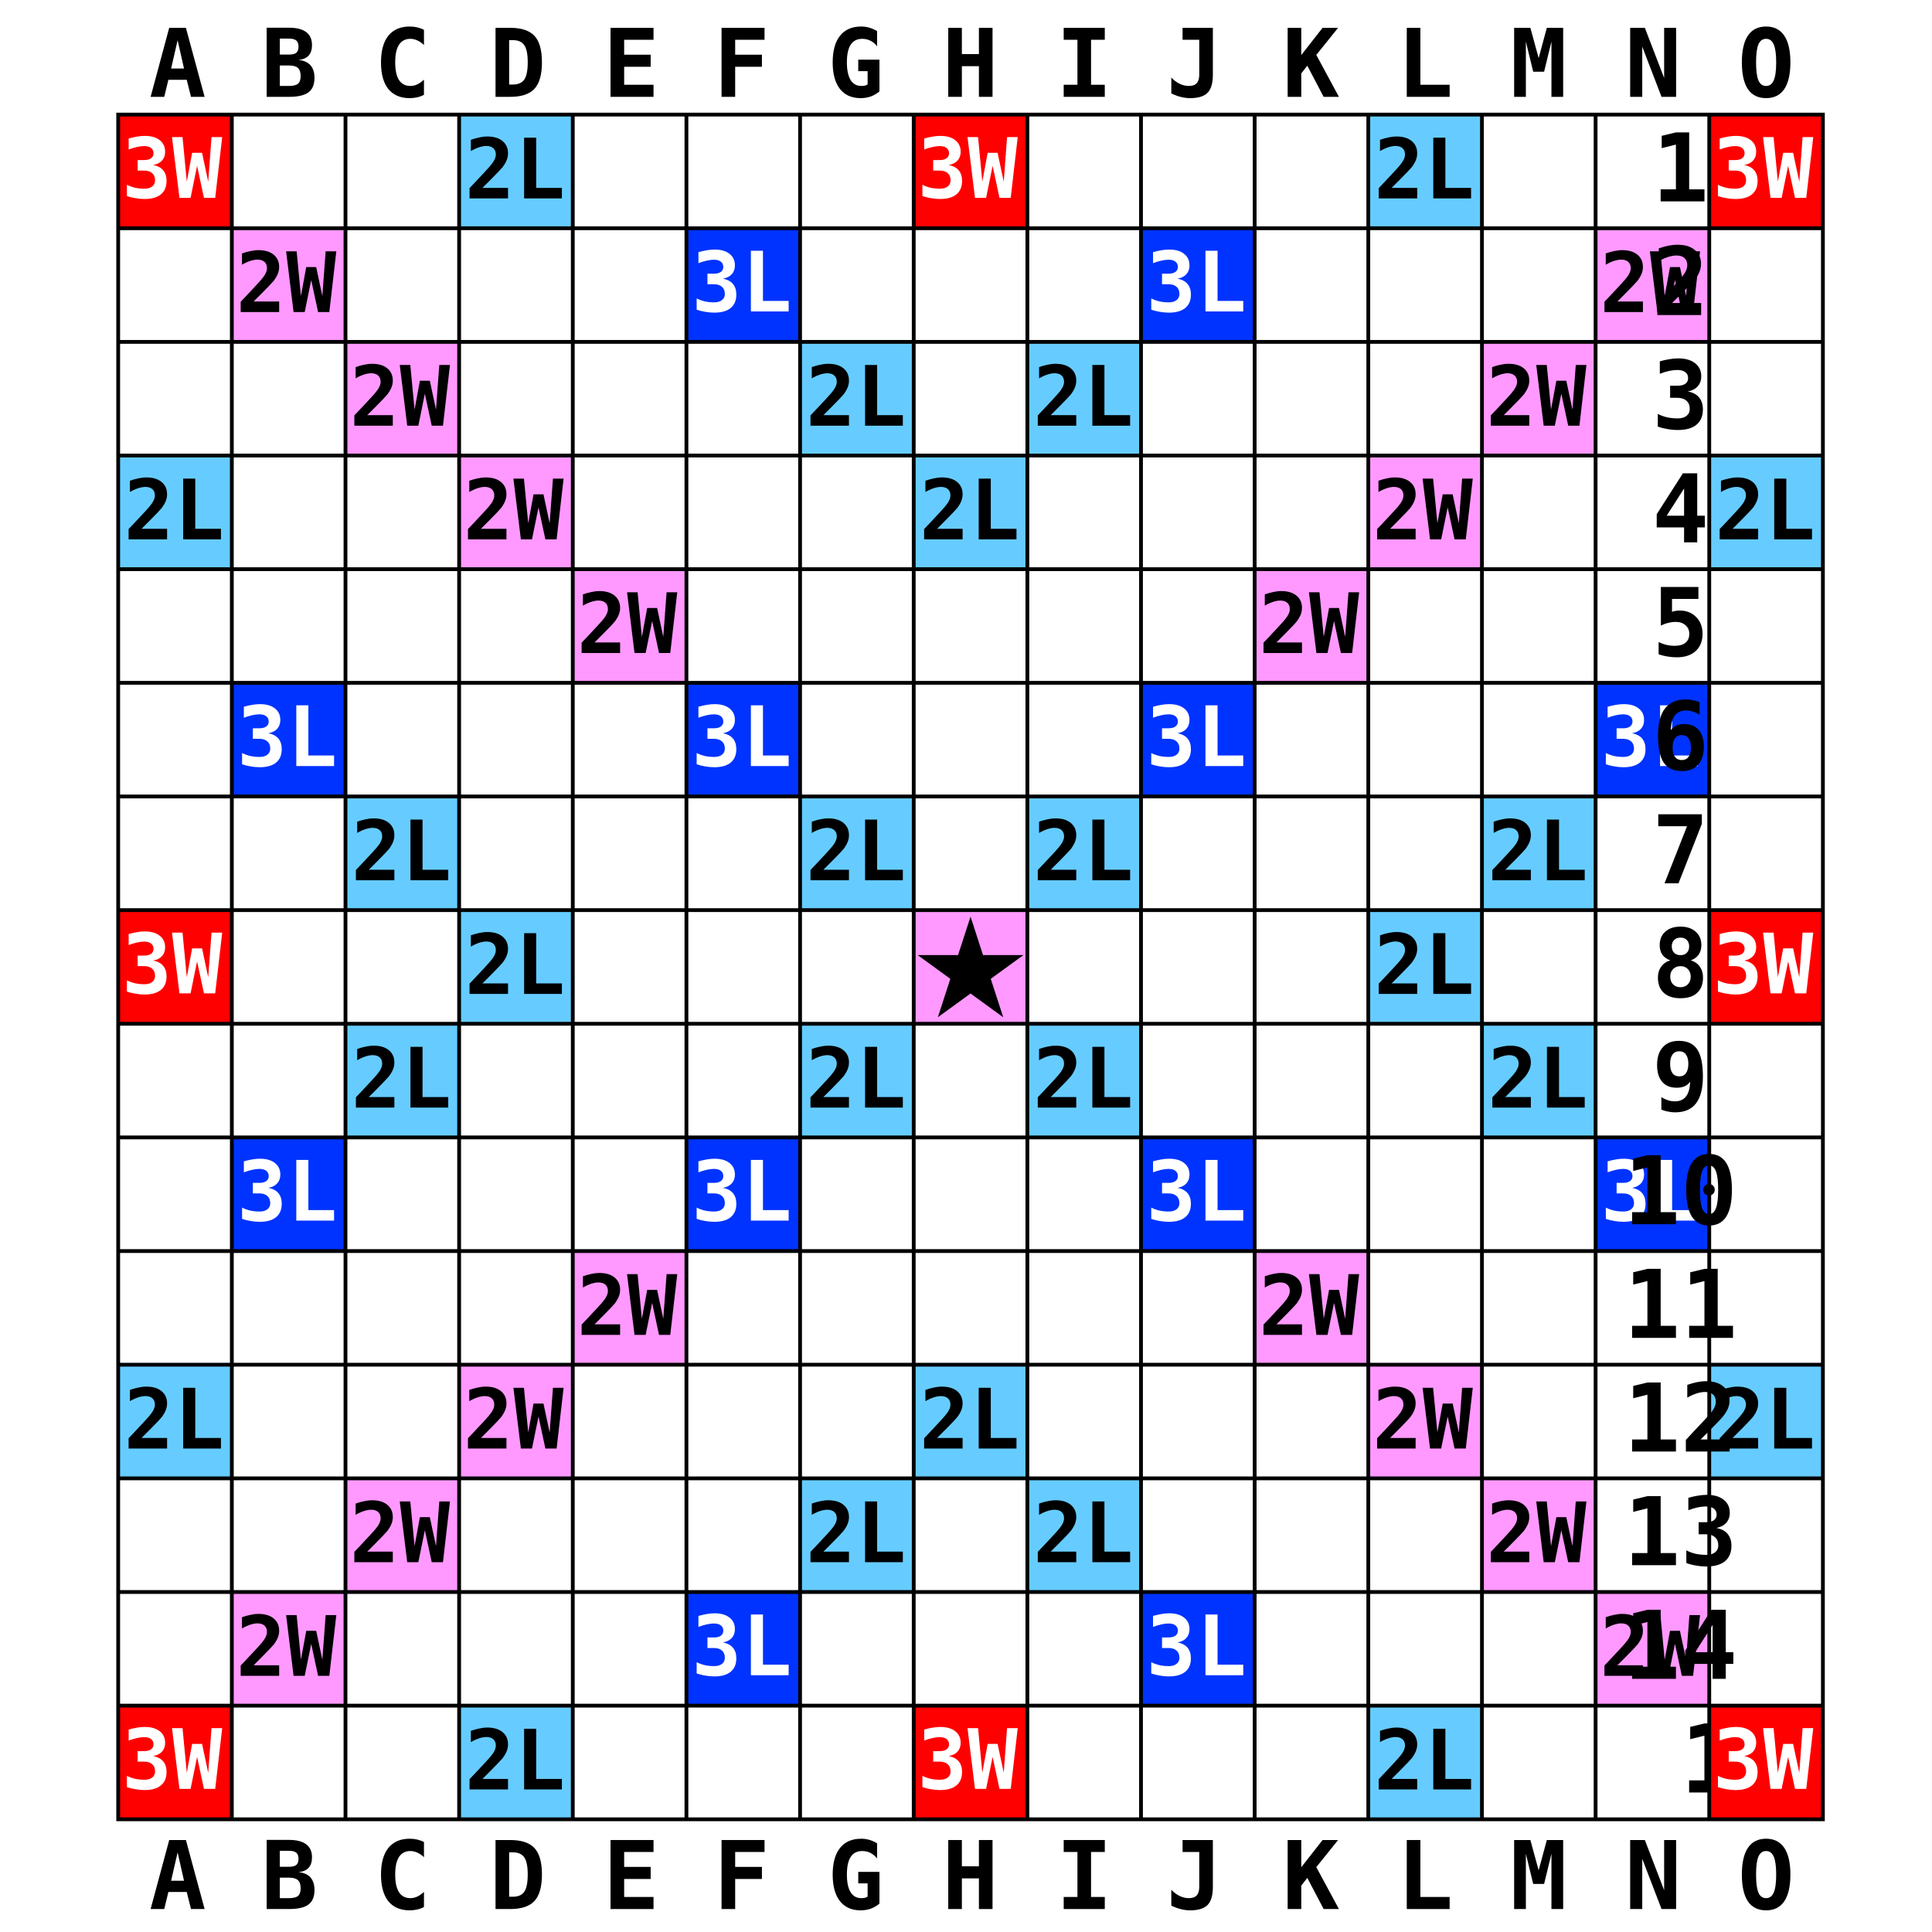
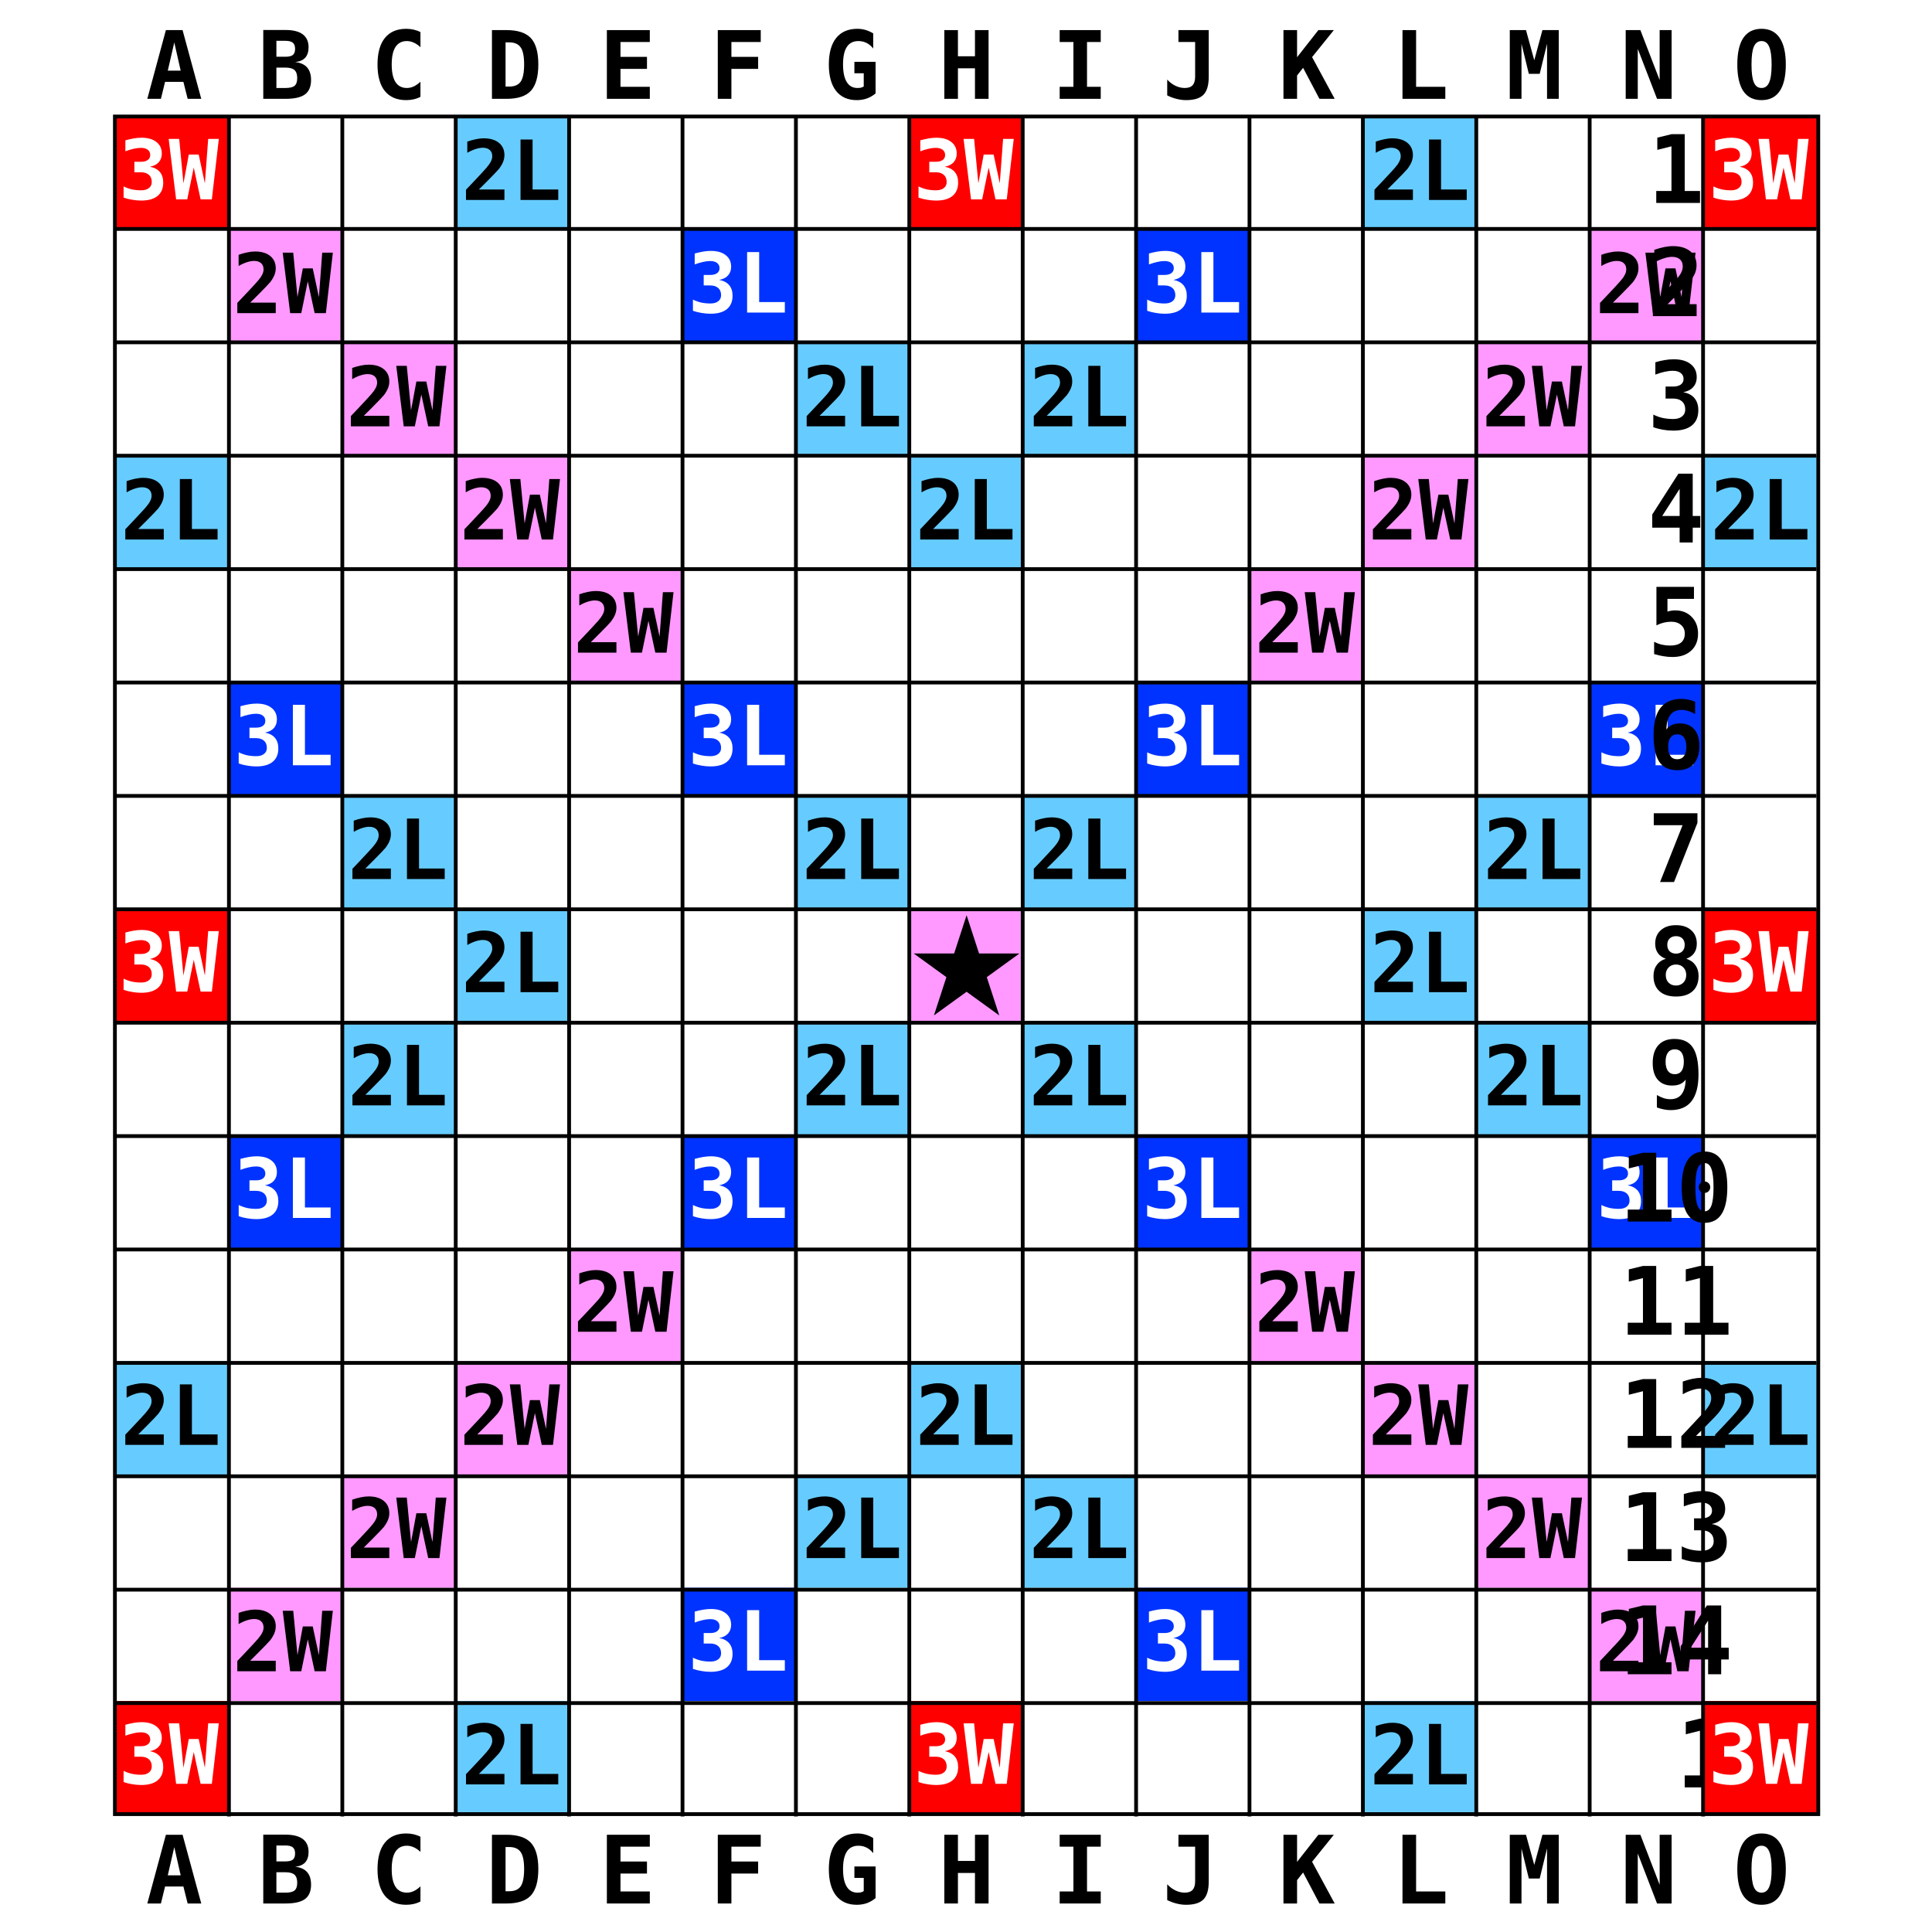
- <svg xmlns="http://www.w3.org/2000/svg" xmlns:xlink="http://www.w3.org/1999/xlink" width="255" height="255" id="svg2" version="1.1">
+ <svg xmlns="http://www.w3.org/2000/svg" xmlns:xlink="http://www.w3.org/1999/xlink" width="340" height="340" id="svg2" version="1.1">
  <defs id="defs4" />
-   <g id="layer3">
-     <rect style="fill:#ffffff" id="rect3142" width="255.2" height="256.142" x="-0.238" y="-0.383" />
+   <g id="layer3" transform="translate(0,85)" style="display:inline">
+     <rect style="fill:#ffffff" id="rect3142" width="340" height="340" x="0" y="-85" />
  </g>
-   <g id="layer2" transform="translate(15.88648,18.57115)" style="display:inline">
-     <use x="0" y="0" xlink:href="#g3689" id="use4673" transform="translate(105,-210)" width="260" height="250" />
-     <g id="g3689" transform="translate(-0.2869981,-3.446801)">
+   <g id="layer2" transform="translate(15.88648,103.5712)" style="display:inline">
+     <use x="0" y="0" xlink:href="#g3689" id="use4673" transform="translate(139.8905,-278.8353)" width="260" height="250" />
+     <g id="g3689" transform="matrix(1.332291,0,0,1.327787,4.335631,-83.06791)">
      <rect y="210" x="0" height="15" width="15" id="rect3664" style="color:#000000;fill:#ff0000;fill-opacity:1;fill-rule:nonzero;stroke:none;stroke-width:0.105;marker:none;visibility:visible;display:inline;overflow:visible;enable-background:accumulate" />
      <text id="text3683" y="220.983" x="0.475" style="font-size:11px;font-style:normal;font-weight:normal;text-align:start;text-anchor:start;fill:#ffffff;fill-opacity:1;stroke:none;font-family:Monospace;-inkscape-font-specification:Monospace" xml:space="preserve">
        <tspan dy="0" style="font-size:11px;font-weight:bold;fill:#ffffff" id="tspan3687" y="220.983" x="0.475">3W</tspan>
      </text>
    </g>
-     <g id="g3802" transform="translate(14.713,-18.4468)">
+     <g id="g3802" transform="matrix(1.332291,0,0,1.327787,24.31999,-102.9847)">
      <rect style="color:#000000;fill:#ff99ff;fill-opacity:1;fill-rule:nonzero;stroke:none;stroke-width:0.105;marker:none;visibility:visible;display:inline;overflow:visible;enable-background:accumulate" id="rect3804" width="15" height="15" x="0" y="210" />
      <text xml:space="preserve" style="font-size:11px;font-style:normal;font-weight:normal;text-align:start;text-anchor:start;fill:#000000;fill-opacity:1;stroke:none;font-family:Monospace;-inkscape-font-specification:Monospace" x="0.542" y="221.064" id="text3806">
        <tspan x="0.542" y="221.064" id="tspan3810" style="font-size:11px;font-weight:bold;fill:#000000" dy="0">2W</tspan>
      </text>
    </g>
-     <use x="0" y="0" xlink:href="#g3802" id="use3812" transform="translate(180,-4.420556e-8)" width="226" height="226" />
-     <use height="226" width="226" transform="translate(165,-15)" id="use3814" xlink:href="#g3802" y="0" x="0" />
-     <use x="0" y="0" xlink:href="#g3802" id="use3816" transform="translate(150,-30)" width="226" height="226" />
-     <use height="226" width="226" transform="translate(135,-45)" id="use3818" xlink:href="#g3802" y="0" x="0" />
-     <use x="0" y="0" xlink:href="#g3802" id="use3820" transform="translate(135,-135)" width="226" height="226" />
-     <use height="226" width="226" transform="translate(150,-150)" id="use3822" xlink:href="#g3802" y="0" x="0" />
-     <use x="0" y="0" xlink:href="#g3802" id="use3824" transform="translate(165,-165)" width="226" height="226" />
-     <use height="226" width="226" transform="translate(180,-180)" id="use3826" xlink:href="#g3802" y="0" x="0" />
-     <use height="226" width="226" transform="translate(45,-135)" id="use3828" xlink:href="#g3802" y="0" x="0" />
-     <use x="0" y="0" xlink:href="#g3802" id="use3830" transform="translate(30,-150)" width="226" height="226" />
-     <use height="226" width="226" transform="translate(15,-165)" id="use3832" xlink:href="#g3802" y="0" x="0" />
-     <use x="0" y="0" xlink:href="#g3802" id="use3834" transform="translate(0,-180)" width="226" height="226" />
-     <g transform="translate(29.713,-33.4468)" id="g3836" />
-     <g id="g3846" transform="translate(44.713,-48.4468)" />
-     <g transform="translate(59.713,-63.4468)" id="g3856" />
-     <g transform="translate(104.713,-108.4468)" id="g3866">
+     <use x="0" y="0" xlink:href="#g3802" id="use3812" transform="translate(239.8123,-5.8286338e-8)" width="226" height="226" />
+     <use height="226" width="226" transform="translate(219.828,-19.91681)" id="use3814" xlink:href="#g3802" y="0" x="0" />
+     <use x="0" y="0" xlink:href="#g3802" id="use3816" transform="translate(199.8436,-39.83362)" width="226" height="226" />
+     <use height="226" width="226" transform="translate(179.8593,-59.75042)" id="use3818" xlink:href="#g3802" y="0" x="0" />
+     <use x="0" y="0" xlink:href="#g3802" id="use3820" transform="translate(179.8593,-179.2513)" width="226" height="226" />
+     <use height="226" width="226" transform="translate(199.8436,-199.1681)" id="use3822" xlink:href="#g3802" y="0" x="0" />
+     <use x="0" y="0" xlink:href="#g3802" id="use3824" transform="translate(219.828,-219.0849)" width="226" height="226" />
+     <use height="226" width="226" transform="translate(239.8123,-239.0017)" id="use3826" xlink:href="#g3802" y="0" x="0" />
+     <use height="226" width="226" transform="translate(59.95309,-179.2513)" id="use3828" xlink:href="#g3802" y="0" x="0" />
+     <use x="0" y="0" xlink:href="#g3802" id="use3830" transform="translate(39.96872,-199.1681)" width="226" height="226" />
+     <use height="226" width="226" transform="translate(19.98436,-219.0849)" id="use3832" xlink:href="#g3802" y="0" x="0" />
+     <use x="0" y="0" xlink:href="#g3802" id="use3834" transform="translate(0,-239.0017)" width="226" height="226" />
+     <g transform="matrix(1.332291,0,0,1.327787,44.30435,-122.9015)" id="g3836" />
+     <g id="g3846" transform="matrix(1.332291,0,0,1.327787,64.28872,-142.8183)" />
+     <g transform="matrix(1.332291,0,0,1.327787,84.27308,-162.7351)" id="g3856" />
+     <g transform="matrix(1.332291,0,0,1.327787,144.2261,-222.4856)" id="g3866">
      <rect y="210" x="0" height="15" width="15" id="rect3868" style="color:#000000;fill:#ff99ff;fill-opacity:1;fill-rule:nonzero;stroke:none;stroke-width:0.105;marker:none;visibility:visible;display:inline;overflow:visible;enable-background:accumulate" />
    </g>
-     <path style="color:#000000;fill:#000000;fill-opacity:1;fill-rule:nonzero;stroke:none;stroke-width:0.105;marker:none;visibility:visible;display:inline;overflow:visible;enable-background:accumulate" id="path3882" d="m 114.814,106.539 1.648,5.073 5.334,0 -4.315,3.135 1.648,5.073 -4.315,-3.135 -4.315,3.135 1.648,-5.073 -4.315,-3.135 5.334,0 z" transform="translate(-2.601497,-4.125758)" />
-     <g id="g3884" transform="translate(74.713,-18.4468)">
+     <path style="color:#000000;fill:#000000;fill-opacity:1;fill-rule:nonzero;stroke:none;stroke-width:0.105;marker:none;visibility:visible;display:inline;overflow:visible;enable-background:accumulate" id="path3882" d="m 114.814,106.539 1.648,5.073 5.334,0 -4.315,3.135 1.648,5.073 -4.315,-3.135 -4.315,3.135 1.648,-5.073 -4.315,-3.135 5.334,0 z" transform="matrix(1.332291,0,0,1.327787,1.252046,-83.96942)" />
+     <g id="g3884" transform="matrix(1.332291,0,0,1.327787,104.2574,-102.9847)">
      <rect style="color:#000000;fill:#0033ff;fill-opacity:1;fill-rule:nonzero;stroke:none;stroke-width:0.105;marker:none;visibility:visible;display:inline;overflow:visible;enable-background:accumulate" id="rect3886" width="15" height="15" x="0" y="210" />
      <text xml:space="preserve" style="font-size:11px;font-style:normal;font-weight:normal;text-align:start;text-anchor:start;fill:#ffffff;fill-opacity:1;stroke:none;font-family:Monospace;-inkscape-font-specification:Monospace" x="0.681" y="220.983" id="text3888">
        <tspan x="0.681" y="220.983" id="tspan3892" style="font-size:11px;font-weight:bold;fill:#ffffff" dy="0">3L</tspan>
      </text>
    </g>
-     <use x="0" y="0" xlink:href="#g3884" id="use3894" transform="translate(60,-4.420556e-8)" width="226" height="226" />
-     <use height="226" width="226" transform="translate(120,-60)" id="use3898" xlink:href="#g3884" y="0" x="0" />
-     <use x="0" y="0" xlink:href="#g3884" id="use3900" transform="translate(120,-120)" width="226" height="226" />
-     <use height="226" width="226" transform="translate(60,-180)" id="use3902" xlink:href="#g3884" y="0" x="0" />
-     <use x="0" y="0" xlink:href="#g3884" id="use3904" transform="translate(0,-180)" width="226" height="226" />
-     <use height="226" width="226" transform="translate(-60,-120)" id="use3906" xlink:href="#g3884" y="0" x="0" />
-     <use x="0" y="0" xlink:href="#g3884" id="use3908" transform="translate(-60,-60)" width="226" height="226" />
-     <use x="0" y="0" xlink:href="#g3884" id="use3910" transform="translate(0,-120)" width="226" height="226" />
-     <use height="226" width="226" transform="translate(0,-60)" id="use3912" xlink:href="#g3884" y="0" x="0" />
-     <use height="226" width="226" transform="translate(60,-120)" id="use3914" xlink:href="#g3884" y="0" x="0" />
-     <use x="0" y="0" xlink:href="#g3884" id="use3916" transform="translate(60,-60)" width="226" height="226" />
-     <g transform="translate(44.713,-3.446801)" id="g3918">
+     <use x="0" y="0" xlink:href="#g3884" id="use3894" transform="translate(79.93745,-5.8286338e-8)" width="226" height="226" />
+     <use height="226" width="226" transform="translate(159.8749,-79.66723)" id="use3898" xlink:href="#g3884" y="0" x="0" />
+     <use x="0" y="0" xlink:href="#g3884" id="use3900" transform="translate(159.8749,-159.3345)" width="226" height="226" />
+     <use height="226" width="226" transform="translate(79.93745,-239.0017)" id="use3902" xlink:href="#g3884" y="0" x="0" />
+     <use x="0" y="0" xlink:href="#g3884" id="use3904" transform="translate(0,-239.0017)" width="226" height="226" />
+     <use height="226" width="226" transform="translate(-79.93745,-159.3345)" id="use3906" xlink:href="#g3884" y="0" x="0" />
+     <use x="0" y="0" xlink:href="#g3884" id="use3908" transform="translate(-79.93745,-79.66723)" width="226" height="226" />
+     <use x="0" y="0" xlink:href="#g3884" id="use3910" transform="translate(0,-159.3345)" width="226" height="226" />
+     <use height="226" width="226" transform="translate(0,-79.66723)" id="use3912" xlink:href="#g3884" y="0" x="0" />
+     <use height="226" width="226" transform="translate(79.93745,-159.3345)" id="use3914" xlink:href="#g3884" y="0" x="0" />
+     <use x="0" y="0" xlink:href="#g3884" id="use3916" transform="translate(79.93745,-79.66723)" width="226" height="226" />
+     <g transform="matrix(1.332291,0,0,1.327787,64.28872,-83.06791)" id="g3918">
      <rect y="210" x="0" height="15" width="15" id="rect3920" style="color:#000000;fill:#66ccff;fill-opacity:1;fill-rule:nonzero;stroke:none;stroke-width:0.105;marker:none;visibility:visible;display:inline;overflow:visible;enable-background:accumulate" />
      <text id="text3922" y="221.064" x="0.749" style="font-size:11px;font-style:normal;font-weight:normal;text-align:start;text-anchor:start;fill:#000000;fill-opacity:1;stroke:none;font-family:Monospace;-inkscape-font-specification:Monospace" xml:space="preserve">
        <tspan dy="0" style="font-size:11px;font-weight:bold;fill:#000000" id="tspan3926" y="221.064" x="0.749">2L</tspan>
      </text>
    </g>
-     <use x="0" y="0" xlink:href="#g3918" id="use3928" transform="translate(120,-4.4205562e-8)" width="226" height="226" />
-     <use height="226" width="226" transform="translate(165,-45)" id="use3930" xlink:href="#g3918" y="0" x="0" />
-     <use x="0" y="0" xlink:href="#g3918" id="use3932" transform="translate(165,-165)" width="226" height="226" />
-     <use height="226" width="226" transform="translate(120,-210)" id="use3934" xlink:href="#g3918" y="0" x="0" />
-     <use x="0" y="0" xlink:href="#g3918" id="use3936" transform="translate(0,-210)" width="226" height="226" />
-     <use height="226" width="226" transform="translate(-45,-165)" id="use3938" xlink:href="#g3918" y="0" x="0" />
-     <use x="0" y="0" xlink:href="#g3918" id="use3940" transform="translate(-45,-45)" width="226" height="226" />
-     <use height="226" width="226" transform="translate(60,-45)" id="use3942" xlink:href="#g3918" y="0" x="0" />
-     <use x="0" y="0" xlink:href="#g3918" id="use3944" transform="translate(45,-30)" width="226" height="226" />
-     <use height="226" width="226" transform="translate(75,-30)" id="use3946" xlink:href="#g3918" y="0" x="0" />
-     <use height="226" width="226" transform="translate(45,-180)" id="use3948" xlink:href="#g3918" y="0" x="0" />
-     <use x="0" y="0" xlink:href="#g3918" id="use3950" transform="translate(75,-180)" width="226" height="226" />
-     <use x="0" y="0" xlink:href="#g3918" id="use3952" transform="translate(60,-165)" width="226" height="226" />
-     <use height="226" width="226" transform="translate(-15,-90)" id="use3954" xlink:href="#g3918" y="0" x="0" />
-     <use x="0" y="0" xlink:href="#g3918" id="use3956" transform="translate(-15,-120)" width="226" height="226" />
-     <use height="226" width="226" transform="translate(0,-105)" id="use3958" xlink:href="#g3918" y="0" x="0" />
-     <use x="0" y="0" xlink:href="#g3918" id="use3960" transform="translate(120,-105)" width="226" height="226" />
-     <use x="0" y="0" xlink:href="#g3918" id="use3962" transform="translate(45,-90)" width="226" height="226" />
-     <use height="226" width="226" transform="translate(45,-120)" id="use3964" xlink:href="#g3918" y="0" x="0" />
-     <use height="226" width="226" transform="translate(75,-90)" id="use3966" xlink:href="#g3918" y="0" x="0" />
-     <use x="0" y="0" xlink:href="#g3918" id="use3968" transform="translate(75,-120)" width="226" height="226" />
-     <use x="0" y="0" xlink:href="#g3918" id="use3970" transform="translate(135,-90)" width="226" height="226" />
-     <use height="226" width="226" transform="translate(135,-120)" id="use3972" xlink:href="#g3918" y="0" x="0" />
-     <text id="text3982" y="8.011" x="-8.109" style="font-size:12.5px;font-style:normal;font-weight:normal;text-align:center;line-height:120%;text-anchor:middle;fill:#000000;fill-opacity:1;stroke:none;font-family:Monospace;-inkscape-font-specification:Monospace" xml:space="preserve">
-       <tspan style="font-size:12.5px;font-weight:bold;text-align:center;text-anchor:middle" y="8.011" x="-8.109" id="tspan3984">1</tspan>
-       <tspan style="font-size:12.5px;font-weight:bold;text-align:center;text-anchor:middle" y="23.011" x="-8.109" id="tspan3990">2</tspan>
-       <tspan style="font-size:12.5px;font-weight:bold;text-align:center;text-anchor:middle" y="38.011" x="-8.109" id="tspan3996">3</tspan>
-       <tspan style="font-size:12.5px;font-weight:bold;text-align:center;text-anchor:middle" y="53.011" x="-8.109" id="tspan3998">4</tspan>
-       <tspan style="font-size:12.5px;font-weight:bold;text-align:center;text-anchor:middle" y="68.011" x="-8.109" id="tspan4000">5</tspan>
-       <tspan style="font-size:12.5px;font-weight:bold;text-align:center;text-anchor:middle" y="83.011" x="-8.109" id="tspan4002">6</tspan>
-       <tspan style="font-size:12.5px;font-weight:bold;text-align:center;text-anchor:middle" y="98.011" x="-8.109" id="tspan4004">7</tspan>
-       <tspan style="font-size:12.5px;font-weight:bold;text-align:center;text-anchor:middle" y="113.011" x="-8.109" id="tspan4006">8</tspan>
-       <tspan style="font-size:12.5px;font-weight:bold;text-align:center;text-anchor:middle" y="128.011" x="-8.109" id="tspan4008">9</tspan>
-       <tspan style="font-size:12.5px;font-weight:bold;text-align:center;text-anchor:middle" y="143.011" x="-8.109" id="tspan4010">10</tspan>
-       <tspan style="font-size:12.5px;font-weight:bold;text-align:center;text-anchor:middle" y="158.011" x="-8.109" id="tspan4012">11</tspan>
-       <tspan style="font-size:12.5px;font-weight:bold;text-align:center;text-anchor:middle" y="173.011" x="-8.109" id="tspan4014">12</tspan>
-       <tspan style="font-size:12.5px;font-weight:bold;text-align:center;text-anchor:middle" y="188.011" x="-8.109" id="tspan4016">13</tspan>
-       <tspan style="font-size:12.5px;font-weight:bold;text-align:center;text-anchor:middle" y="203.011" x="-8.109" id="tspan4018">14</tspan>
-       <tspan style="font-size:12.5px;font-weight:bold;text-align:center;text-anchor:middle" y="218.011" x="-8.109" id="tspan4020">15</tspan>
+     <use x="0" y="0" xlink:href="#g3918" id="use3928" transform="translate(159.8749,-5.8286338e-8)" width="226" height="226" />
+     <use height="226" width="226" transform="translate(219.828,-59.75042)" id="use3930" xlink:href="#g3918" y="0" x="0" />
+     <use x="0" y="0" xlink:href="#g3918" id="use3932" transform="translate(219.828,-219.0849)" width="226" height="226" />
+     <use height="226" width="226" transform="translate(159.8749,-278.8353)" id="use3934" xlink:href="#g3918" y="0" x="0" />
+     <use x="0" y="0" xlink:href="#g3918" id="use3936" transform="translate(0,-278.8353)" width="226" height="226" />
+     <use height="226" width="226" transform="translate(-59.95309,-219.0849)" id="use3938" xlink:href="#g3918" y="0" x="0" />
+     <use x="0" y="0" xlink:href="#g3918" id="use3940" transform="translate(-59.95309,-59.75042)" width="226" height="226" />
+     <use height="226" width="226" transform="translate(79.93745,-59.75042)" id="use3942" xlink:href="#g3918" y="0" x="0" />
+     <use x="0" y="0" xlink:href="#g3918" id="use3944" transform="translate(59.95309,-39.83362)" width="226" height="226" />
+     <use height="226" width="226" transform="translate(99.92181,-39.83362)" id="use3946" xlink:href="#g3918" y="0" x="0" />
+     <use height="226" width="226" transform="translate(59.95309,-239.0017)" id="use3948" xlink:href="#g3918" y="0" x="0" />
+     <use x="0" y="0" xlink:href="#g3918" id="use3950" transform="translate(99.92181,-239.0017)" width="226" height="226" />
+     <use x="0" y="0" xlink:href="#g3918" id="use3952" transform="translate(79.93745,-219.0849)" width="226" height="226" />
+     <use height="226" width="226" transform="translate(-19.98436,-119.5008)" id="use3954" xlink:href="#g3918" y="0" x="0" />
+     <use x="0" y="0" xlink:href="#g3918" id="use3956" transform="translate(-19.98436,-159.3345)" width="226" height="226" />
+     <use height="226" width="226" transform="translate(0,-139.4177)" id="use3958" xlink:href="#g3918" y="0" x="0" />
+     <use x="0" y="0" xlink:href="#g3918" id="use3960" transform="translate(159.8749,-139.4177)" width="226" height="226" />
+     <use x="0" y="0" xlink:href="#g3918" id="use3962" transform="translate(59.95309,-119.5008)" width="226" height="226" />
+     <use height="226" width="226" transform="translate(59.95309,-159.3345)" id="use3964" xlink:href="#g3918" y="0" x="0" />
+     <use height="226" width="226" transform="translate(99.92181,-119.5008)" id="use3966" xlink:href="#g3918" y="0" x="0" />
+     <use x="0" y="0" xlink:href="#g3918" id="use3968" transform="translate(99.92181,-159.3345)" width="226" height="226" />
+     <use x="0" y="0" xlink:href="#g3918" id="use3970" transform="translate(179.8593,-119.5008)" width="226" height="226" />
+     <use height="226" width="226" transform="translate(179.8593,-159.3345)" id="use3972" xlink:href="#g3918" y="0" x="0" />
+     <text id="text3982" y="-67.969" x="-6.076" style="font-size:16.625px;font-style:normal;font-weight:normal;text-align:center;line-height:120%;text-anchor:middle;fill:#000000;fill-opacity:1;stroke:none;font-family:Monospace;-inkscape-font-specification:Monospace" xml:space="preserve" transform="scale(1.001694,0.9983085)">
+       <tspan style="font-size:16.625px;font-weight:bold;text-align:center;text-anchor:middle" y="-67.969" x="-6.076" id="tspan3984">1</tspan>
+       <tspan style="font-size:16.625px;font-weight:bold;text-align:center;text-anchor:middle" y="-48.018" x="-6.076" id="tspan3990">2</tspan>
+       <tspan style="font-size:16.625px;font-weight:bold;text-align:center;text-anchor:middle" y="-28.068" x="-6.076" id="tspan3996">3</tspan>
+       <tspan style="font-size:16.625px;font-weight:bold;text-align:center;text-anchor:middle" y="-8.117" x="-6.076" id="tspan3998">4</tspan>
+       <tspan style="font-size:16.625px;font-weight:bold;text-align:center;text-anchor:middle" y="11.833" x="-6.076" id="tspan4000">5</tspan>
+       <tspan style="font-size:16.625px;font-weight:bold;text-align:center;text-anchor:middle" y="31.784" x="-6.076" id="tspan4002">6</tspan>
+       <tspan style="font-size:16.625px;font-weight:bold;text-align:center;text-anchor:middle" y="51.734" x="-6.076" id="tspan4004">7</tspan>
+       <tspan style="font-size:16.625px;font-weight:bold;text-align:center;text-anchor:middle" y="71.685" x="-6.076" id="tspan4006">8</tspan>
+       <tspan style="font-size:16.625px;font-weight:bold;text-align:center;text-anchor:middle" y="91.636" x="-6.076" id="tspan4008">9</tspan>
+       <tspan style="font-size:16.625px;font-weight:bold;text-align:center;text-anchor:middle" y="111.586" x="-6.076" id="tspan4010">10</tspan>
+       <tspan style="font-size:16.625px;font-weight:bold;text-align:center;text-anchor:middle" y="131.537" x="-6.076" id="tspan4012">11</tspan>
+       <tspan style="font-size:16.625px;font-weight:bold;text-align:center;text-anchor:middle" y="151.487" x="-6.076" id="tspan4014">12</tspan>
+       <tspan style="font-size:16.625px;font-weight:bold;text-align:center;text-anchor:middle" y="171.438" x="-6.076" id="tspan4016">13</tspan>
+       <tspan style="font-size:16.625px;font-weight:bold;text-align:center;text-anchor:middle" y="191.388" x="-6.076" id="tspan4018">14</tspan>
+       <tspan style="font-size:16.625px;font-weight:bold;text-align:center;text-anchor:middle" y="211.339" x="-6.076" id="tspan4020">15</tspan>
    </text>
-     <use x="0" y="0" xlink:href="#text3982" id="use4062" transform="translate(240.368,5.5794448e-8)" width="226" height="226" />
-     <g id="g4570" transform="translate(-1.900524,-2.375655)">
+     <use x="0" y="0" xlink:href="#text3982" id="use4062" transform="translate(320.2401,8.1713662e-8)" width="226" height="226" />
+     <g id="g4570" transform="matrix(1.332291,0,0,1.327787,2.185946,-81.64566)">
      <text id="text3974" y="-3.413" x="5.691" style="font-size:12.5px;font-style:normal;font-weight:normal;text-align:start;text-anchor:start;fill:#000000;fill-opacity:1;stroke:none;font-family:Monospace;-inkscape-font-specification:Monospace" xml:space="preserve">
        <tspan style="font-size:12.5px;font-weight:bold" y="-3.413" x="5.691" id="tspan3976">A</tspan>
      </text>
      <text xml:space="preserve" style="font-size:12.5px;font-style:normal;font-weight:normal;text-align:start;text-anchor:start;fill:#000000;fill-opacity:1;stroke:none;font-family:Monospace;-inkscape-font-specification:Monospace" x="20.445" y="-3.413" id="text4514">
        <tspan id="tspan4516" x="20.445" y="-3.413" style="font-size:12.5px;font-weight:bold">B</tspan>
      </text>
      <text id="text4518" y="-3.413" x="35.378" style="font-size:12.5px;font-style:normal;font-weight:normal;text-align:start;text-anchor:start;fill:#000000;fill-opacity:1;stroke:none;font-family:Monospace;-inkscape-font-specification:Monospace" xml:space="preserve">
        <tspan style="font-size:12.5px;font-weight:bold" y="-3.413" x="35.378" id="tspan4520">C</tspan>
      </text>
      <text xml:space="preserve" style="font-size:12.5px;font-style:normal;font-weight:normal;text-align:start;text-anchor:start;fill:#000000;fill-opacity:1;stroke:none;font-family:Monospace;-inkscape-font-specification:Monospace" x="50.573" y="-3.413" id="text4522">
        <tspan id="tspan4524" x="50.573" y="-3.413" style="font-size:12.5px;font-weight:bold">D</tspan>
      </text>
      <text id="text4526" y="-3.413" x="65.567" style="font-size:12.5px;font-style:normal;font-weight:normal;text-align:start;text-anchor:start;fill:#000000;fill-opacity:1;stroke:none;font-family:Monospace;-inkscape-font-specification:Monospace" xml:space="preserve">
        <tspan style="font-size:12.5px;font-weight:bold" y="-3.413" x="65.567" id="tspan4528">E</tspan>
      </text>
      <text xml:space="preserve" style="font-size:12.5px;font-style:normal;font-weight:normal;text-align:start;text-anchor:start;fill:#000000;fill-opacity:1;stroke:none;font-family:Monospace;-inkscape-font-specification:Monospace" x="80.14" y="-3.413" id="text4530">
        <tspan id="tspan4532" x="80.14" y="-3.413" style="font-size:12.5px;font-weight:bold">F</tspan>
      </text>
      <text id="text4534" y="-3.413" x="95.198" style="font-size:12.5px;font-style:normal;font-weight:normal;text-align:start;text-anchor:start;fill:#000000;fill-opacity:1;stroke:none;font-family:Monospace;-inkscape-font-specification:Monospace" xml:space="preserve">
        <tspan style="font-size:12.5px;font-weight:bold" y="-3.413" x="95.198" id="tspan4536">G</tspan>
      </text>
      <text xml:space="preserve" style="font-size:12.5px;font-style:normal;font-weight:normal;text-align:start;text-anchor:start;fill:#000000;fill-opacity:1;stroke:none;font-family:Monospace;-inkscape-font-specification:Monospace" x="110.329" y="-3.413" id="text4538">
        <tspan id="tspan4540" x="110.329" y="-3.413" style="font-size:12.5px;font-weight:bold">H</tspan>
      </text>
      <text id="text4542" y="-3.413" x="125.363" style="font-size:12.5px;font-style:normal;font-weight:normal;text-align:start;text-anchor:start;fill:#000000;fill-opacity:1;stroke:none;font-family:Monospace;-inkscape-font-specification:Monospace" xml:space="preserve">
        <tspan style="font-size:12.5px;font-weight:bold" y="-3.413" x="125.363" id="tspan4544">I</tspan>
      </text>
      <text xml:space="preserve" style="font-size:12.5px;font-style:normal;font-weight:normal;text-align:start;text-anchor:start;fill:#000000;fill-opacity:1;stroke:none;font-family:Monospace;-inkscape-font-specification:Monospace" x="139.942" y="-3.413" id="text4546">
        <tspan id="tspan4548" x="139.942" y="-3.413" style="font-size:12.5px;font-weight:bold">J</tspan>
      </text>
      <text id="text4550" y="-3.413" x="155.25" style="font-size:12.5px;font-style:normal;font-weight:normal;text-align:start;text-anchor:start;fill:#000000;fill-opacity:1;stroke:none;font-family:Monospace;-inkscape-font-specification:Monospace" xml:space="preserve">
        <tspan style="font-size:12.5px;font-weight:bold" y="-3.413" x="155.25" id="tspan4552">K</tspan>
      </text>
      <text xml:space="preserve" style="font-size:12.5px;font-style:normal;font-weight:normal;text-align:start;text-anchor:start;fill:#000000;fill-opacity:1;stroke:none;font-family:Monospace;-inkscape-font-specification:Monospace" x="170.317" y="-3.413" id="text4554">
        <tspan id="tspan4556" x="170.317" y="-3.413" style="font-size:12.5px;font-weight:bold">L</tspan>
      </text>
      <text id="text4558" y="-3.413" x="185.332" style="font-size:12.5px;font-style:normal;font-weight:normal;text-align:start;text-anchor:start;fill:#000000;fill-opacity:1;stroke:none;font-family:Monospace;-inkscape-font-specification:Monospace" xml:space="preserve">
        <tspan style="font-size:12.5px;font-weight:bold" y="-3.413" x="185.332" id="tspan4560">M</tspan>
      </text>
      <text xml:space="preserve" style="font-size:12.5px;font-style:normal;font-weight:normal;text-align:start;text-anchor:start;fill:#000000;fill-opacity:1;stroke:none;font-family:Monospace;-inkscape-font-specification:Monospace" x="200.458" y="-3.413" id="text4562">
        <tspan id="tspan4564" x="200.458" y="-3.413" style="font-size:12.5px;font-weight:bold">N</tspan>
      </text>
      <text id="text4566" y="-3.413" x="215.357" style="font-size:12.5px;font-style:normal;font-weight:normal;text-align:start;text-anchor:start;fill:#000000;fill-opacity:1;stroke:none;font-family:Monospace;-inkscape-font-specification:Monospace" xml:space="preserve">
        <tspan style="font-size:12.5px;font-weight:bold" y="-3.413" x="215.357" id="tspan4568">O</tspan>
      </text>
    </g>
-     <use x="0" y="0" xlink:href="#g4570" id="use4604" transform="translate(1.9261666e-7,239.1878)" width="260" height="250" />
-     <use x="0" y="0" xlink:href="#g3802" id="use4639" transform="translate(45,-45)" width="226" height="226" />
-     <use height="226" width="226" transform="translate(30,-30)" id="use4641" xlink:href="#g3802" y="0" x="0" />
-     <use x="0" y="0" xlink:href="#g3802" id="use4643" transform="translate(15,-15)" width="226" height="226" />
-     <use height="250" width="260" transform="translate(210,-4.4205562e-8)" id="use4667" xlink:href="#g3689" y="0" x="0" />
-     <use x="0" y="0" xlink:href="#g3689" id="use4669" transform="translate(210,-105)" width="260" height="250" />
-     <use height="250" width="260" transform="translate(210,-210)" id="use4671" xlink:href="#g3689" y="0" x="0" />
-     <use height="250" width="260" transform="translate(0,-210)" id="use4675" xlink:href="#g3689" y="0" x="0" />
-     <use x="0" y="0" xlink:href="#g3689" id="use4677" transform="translate(0,-105)" width="260" height="250" />
-     <use x="0" y="0" xlink:href="#g3689" id="use4665" transform="translate(105,-4.4205562e-8)" width="260" height="250" />
-     <rect y="-3.447" x="-0.287" height="225" width="225" id="rect2852" style="color:#000000;fill:none;stroke:#000000;stroke-width:0.5;stroke-miterlimit:4;stroke-opacity:1;stroke-dasharray:none;marker:none;visibility:visible;display:inline;overflow:visible;enable-background:accumulate" />
+     <use x="0" y="0" xlink:href="#g4570" id="use4604" transform="translate(2.5e-7,317.5906)" width="260" height="250" />
+     <use x="0" y="0" xlink:href="#g3802" id="use4639" transform="translate(59.95309,-59.75042)" width="226" height="226" />
+     <use height="226" width="226" transform="translate(39.96872,-39.83362)" id="use4641" xlink:href="#g3802" y="0" x="0" />
+     <use x="0" y="0" xlink:href="#g3802" id="use4643" transform="translate(19.98436,-19.91681)" width="226" height="226" />
+     <use height="250" width="260" transform="translate(279.7811,-5.8286338e-8)" id="use4667" xlink:href="#g3689" y="0" x="0" />
+     <use x="0" y="0" xlink:href="#g3689" id="use4669" transform="translate(279.7811,-139.4177)" width="260" height="250" />
+     <use height="250" width="260" transform="translate(279.7811,-278.8353)" id="use4671" xlink:href="#g3689" y="0" x="0" />
+     <use height="250" width="260" transform="translate(0,-278.8353)" id="use4675" xlink:href="#g3689" y="0" x="0" />
+     <use x="0" y="0" xlink:href="#g3689" id="use4677" transform="translate(0,-139.4177)" width="260" height="250" />
+     <use x="0" y="0" xlink:href="#g3689" id="use4665" transform="translate(139.8905,-5.8286338e-8)" width="260" height="250" />
+     <rect y="-83.068" x="4.336" height="298.752" width="299.765" id="rect2852" style="color:#000000;fill:none;stroke:#000000;stroke-width:0.665;stroke-miterlimit:4;stroke-opacity:1;stroke-dasharray:none;marker:none;visibility:visible;display:inline;overflow:visible;enable-background:accumulate" />
  </g>
-   <g id="layer1" transform="translate(16.38648,19.07115)" style="display:inline">
-     <g id="g4205" transform="translate(-0.7869991,-3.9468)">
+   <g id="layer1" transform="translate(16.38648,104.0712)" style="display:inline">
+     <g id="g4205" transform="matrix(1.330377,0,0,1.330377,3.946118,-83.73856)">
      <path id="path2818" d="m 15,0 0,225" style="fill:none;stroke:#000000;stroke-width:0.5;stroke-linecap:butt;stroke-linejoin:miter;stroke-miterlimit:4;stroke-opacity:1;stroke-dasharray:none" />
      <use x="0" y="0" xlink:href="#path2818" id="use2822" transform="translate(15,0)" width="744.094" height="1052.362" />
      <use height="1052.362" width="744.094" transform="translate(30,0)" id="use2824" xlink:href="#path2818" y="0" x="0" />
      <use x="0" y="0" xlink:href="#path2818" id="use2826" transform="translate(45,0)" width="744.094" height="1052.362" />
      <use height="1052.362" width="744.094" transform="translate(60,0)" id="use2828" xlink:href="#path2818" y="0" x="0" />
      <use x="0" y="0" xlink:href="#path2818" id="use2830" transform="translate(75,0)" width="744.094" height="1052.362" />
      <use height="1052.362" width="744.094" transform="translate(90,0)" id="use2832" xlink:href="#path2818" y="0" x="0" />
      <use x="0" y="0" xlink:href="#path2818" id="use2834" transform="translate(105,0)" width="744.094" height="1052.362" />
      <use height="1052.362" width="744.094" transform="translate(120,0)" id="use2836" xlink:href="#path2818" y="0" x="0" />
      <use x="0" y="0" xlink:href="#path2818" id="use2838" transform="translate(135,0)" width="744.094" height="1052.362" />
      <use height="1052.362" width="744.094" transform="translate(150,0)" id="use2840" xlink:href="#path2818" y="0" x="0" />
      <use x="0" y="0" xlink:href="#path2818" id="use2842" transform="translate(165,0)" width="744.094" height="1052.362" />
      <use height="1052.362" width="744.094" transform="translate(180,0)" id="use2844" xlink:href="#path2818" y="0" x="0" />
      <use x="0" y="0" xlink:href="#path2818" id="use2846" transform="translate(195,0)" width="744.094" height="1052.362" />
      <path id="path2850" d="m 0,15 225,0" style="fill:none;stroke:#000000;stroke-width:0.5;stroke-linecap:butt;stroke-linejoin:miter;stroke-miterlimit:4;stroke-opacity:1;stroke-dasharray:none" />
      <use x="0" y="0" xlink:href="#path2850" id="use3628" transform="translate(0,15)" width="744.094" height="1052.362" />
      <use height="1052.362" width="744.094" transform="translate(0,30)" id="use3630" xlink:href="#path2850" y="0" x="0" />
      <use x="0" y="0" xlink:href="#path2850" id="use3632" transform="translate(0,45)" width="744.094" height="1052.362" />
      <use height="1052.362" width="744.094" transform="translate(0,60)" id="use3634" xlink:href="#path2850" y="0" x="0" />
      <use x="0" y="0" xlink:href="#path2850" id="use3636" transform="translate(0,75)" width="744.094" height="1052.362" />
      <use height="1052.362" width="744.094" transform="translate(0,90)" id="use3638" xlink:href="#path2850" y="0" x="0" />
      <use x="0" y="0" xlink:href="#path2850" id="use3640" transform="translate(0,105)" width="744.094" height="1052.362" />
      <use height="1052.362" width="744.094" transform="translate(0,120)" id="use3642" xlink:href="#path2850" y="0" x="0" />
      <use x="0" y="0" xlink:href="#path2850" id="use3644" transform="translate(0,135)" width="744.094" height="1052.362" />
      <use height="1052.362" width="744.094" transform="translate(0,150)" id="use3646" xlink:href="#path2850" y="0" x="0" />
      <use x="0" y="0" xlink:href="#path2850" id="use3648" transform="translate(0,165)" width="744.094" height="1052.362" />
      <use height="1052.362" width="744.094" transform="translate(0,180)" id="use3650" xlink:href="#path2850" y="0" x="0" />
      <use x="0" y="0" xlink:href="#path2850" id="use3652" transform="translate(0,195)" width="744.094" height="1052.362" />
    </g>
  </g>
</svg>
